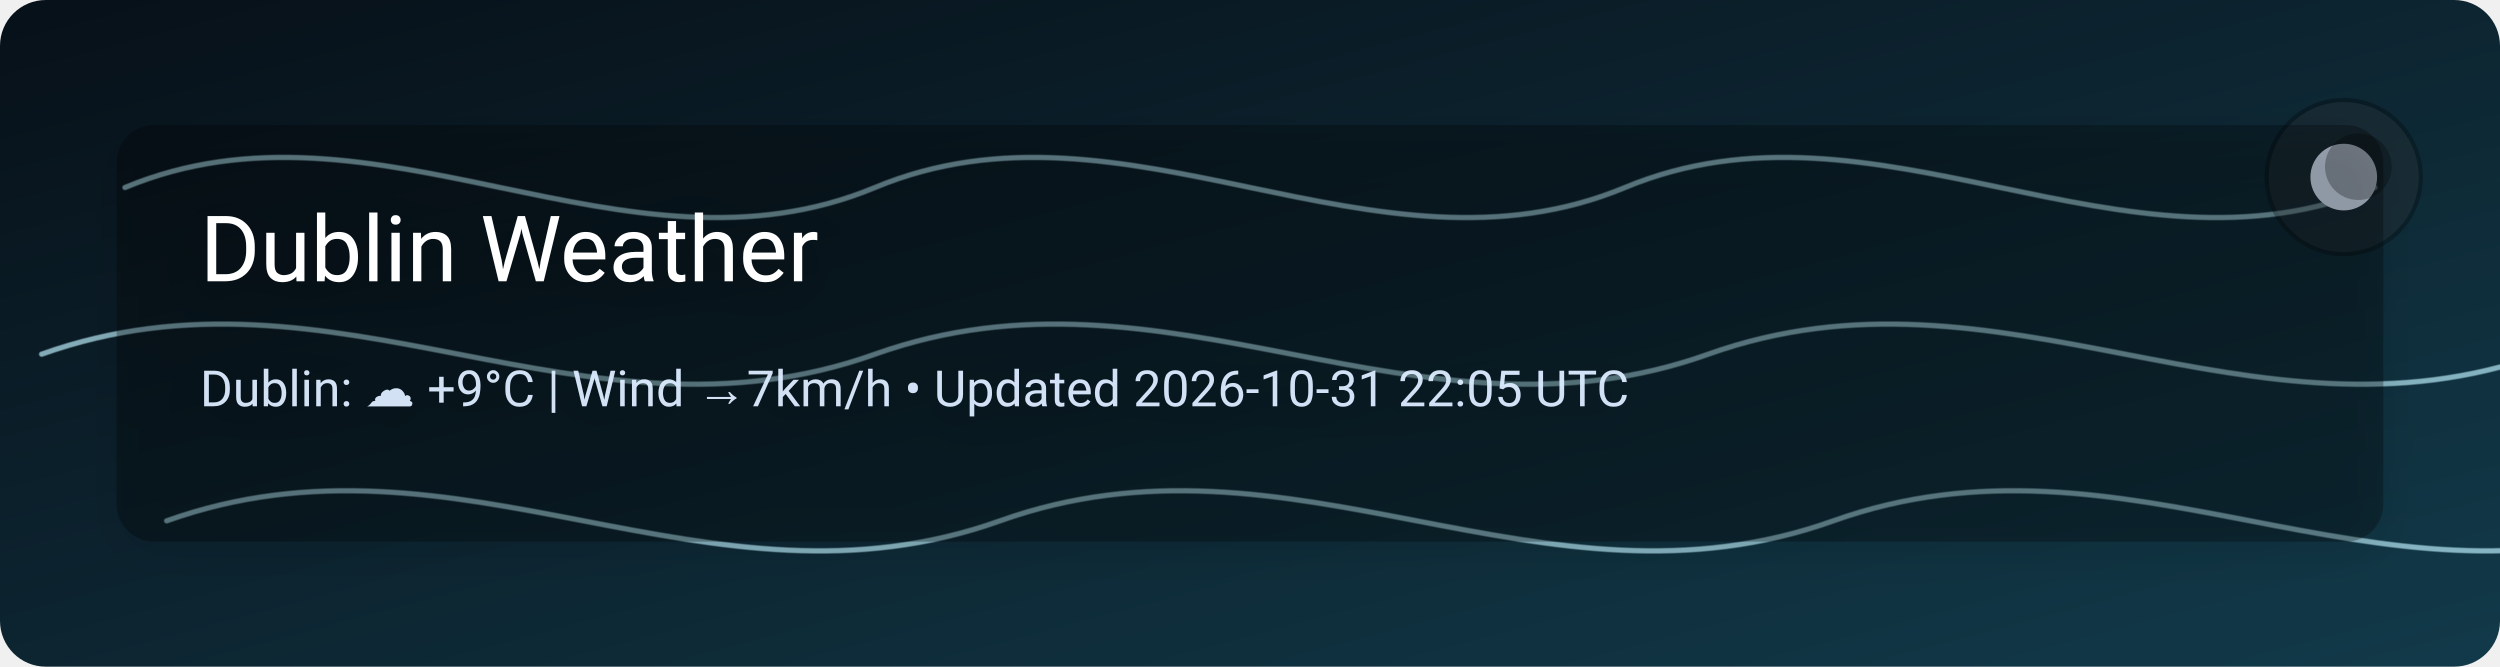
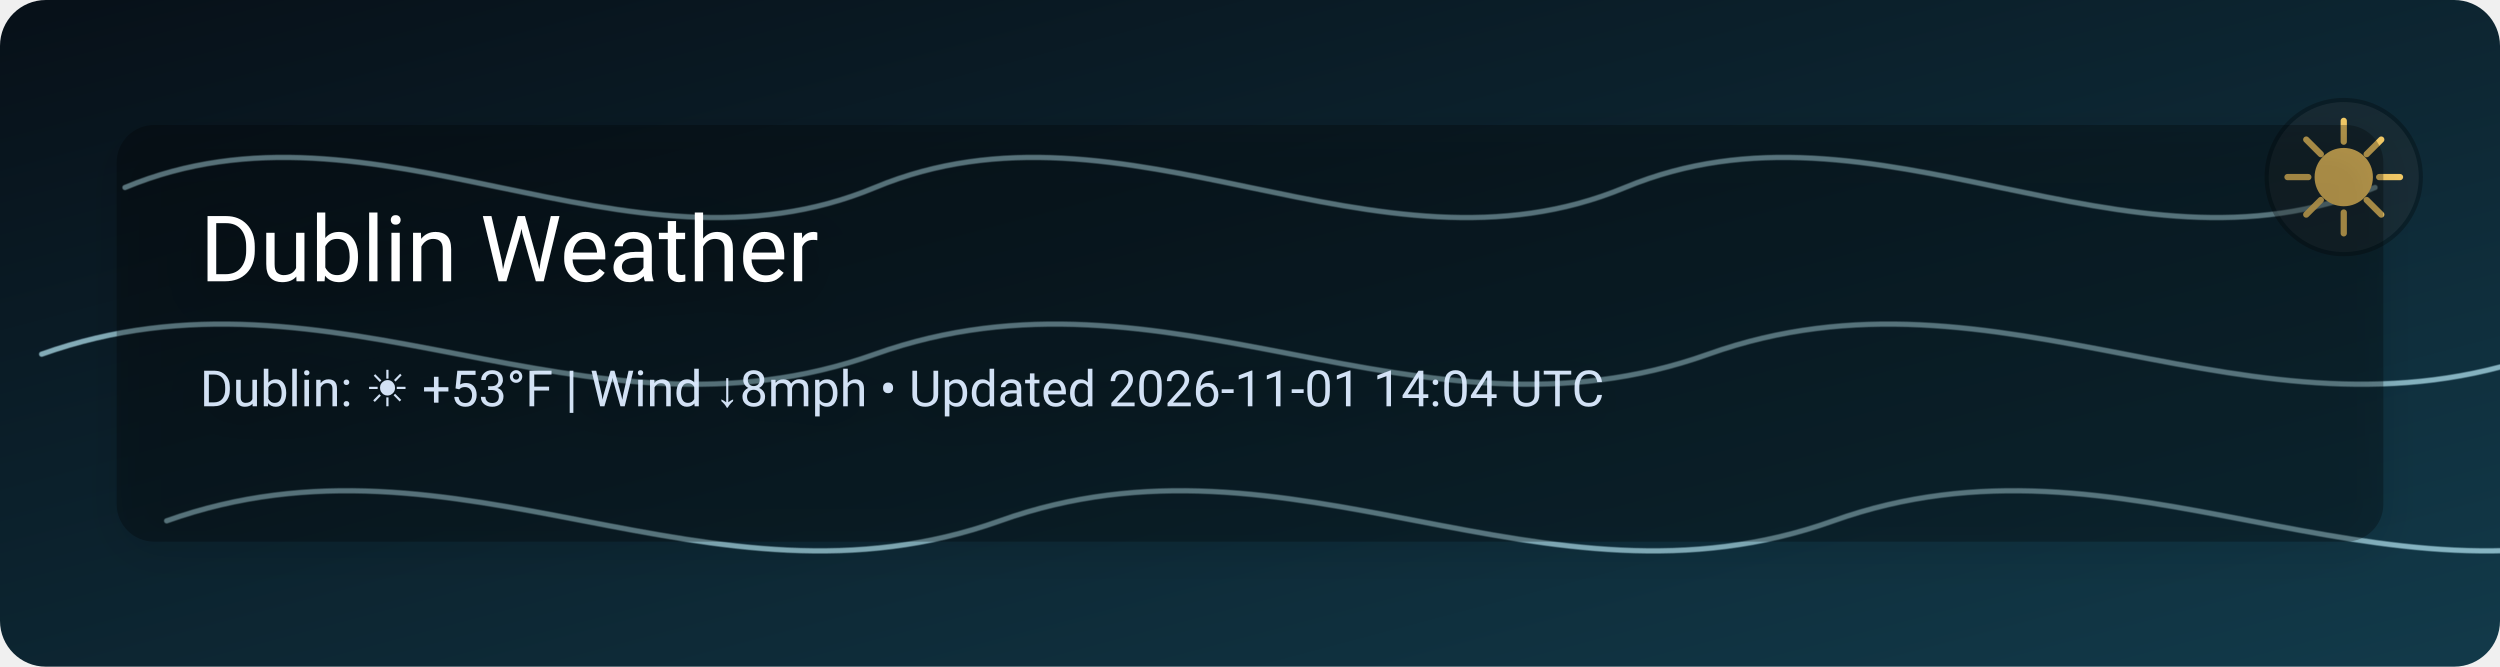
<svg xmlns="http://www.w3.org/2000/svg" width="1200" height="320" viewBox="0 0 1200 320">
  <defs>
    <linearGradient id="g" x1="0" y1="0" x2="1" y2="1">
      <stop offset="0" stop-color="#071018" />
      <stop offset="1" stop-color="#123a4a" />
    </linearGradient>
    <filter id="shadow" x="-20%" y="-20%" width="140%" height="140%">
      <feDropShadow dx="0" dy="6" stdDeviation="10" flood-color="#000" flood-opacity="0.35" />
    </filter>
  </defs>
  <style>
    .title { font: 44px system-ui, -apple-system, Segoe UI, Roboto, Arial; fill: #fff; }
    .sub   { font: 24px system-ui, -apple-system, Segoe UI, Roboto, Arial; fill: #dbeafe; opacity: .95; }
    .card  { fill: rgba(0,0,0,0.28); }

    @keyframes scrollDown { from { transform: translateY(-320px); } to { transform: translateY(0px); } }
    @keyframes scrollRight{ from { transform: translateX(-600px); } to { transform: translateX(0px); } }
    @keyframes scrollLeft { from { transform: translateX(0px); } to { transform: translateX(-600px); } }
    @keyframes driftDiag  { from { transform: translate(-180px,-140px); } to { transform: translate(180px,140px); } }
    @keyframes flash { 0%,90%,100% { opacity: 0; } 91%,93% { opacity: .65; } 94% { opacity: .1; } 95% { opacity: .45; } }

    .layerSlow  { opacity: .22; }
    .layerMed   { opacity: .30; }
    .layerFast  { opacity: .40; }

    .rainSlow { animation: scrollDown 2.6s linear infinite; }
    .rainMed  { animation: scrollDown 1.7s linear infinite; }
    .rainFast { animation: scrollDown 1.1s linear infinite; }

    .windSlow { animation: scrollRight 7.2s linear infinite; }
    .windMed  { animation: scrollRight 4.8s linear infinite; }
    .windFast { animation: scrollRight 3.2s linear infinite; }

    .fogSlow  { animation: scrollLeft 18s ease-in-out infinite; }
    .fogMed   { animation: scrollLeft 12s ease-in-out infinite; }
    .fogFast  { animation: scrollLeft 8s  ease-in-out infinite; }

    .snowSlow { animation: driftDiag 10s linear infinite; }
    .snowMed  { animation: driftDiag 7s  linear infinite; }
    .snowFast { animation: driftDiag 5s  linear infinite; }

    .flash { animation: flash 4.8s infinite; }

    /* Badge subtle float */
    @keyframes bob { 0%,100% { transform: translateY(0px); } 50% { transform: translateY(3px); } }
    .badge { animation: bob 2.8s ease-in-out infinite; }
  </style>
  <rect width="1200" height="320" rx="22" fill="url(#g)" />
  <g class="layerSlow windSlow" fill="none" stroke="#bff3ff" stroke-width="3" stroke-linecap="round">
    <path d="M 60 90 C 180 40, 300 140, 420 90 S 660 140, 780 90 S 1020 140, 1140 90" />
    <path d="M 20 170 C 160 120, 280 220, 420 170 S 680 220, 820 170 S 1080 220, 1220 170" />
    <path d="M 80 250 C 220 200, 340 300, 480 250 S 740 300, 880 250 S 1140 300, 1280 250" />
  </g>
  <g class="layerMed windMed" fill="none" stroke="#bff3ff" stroke-width="2.5" stroke-linecap="round">
    <path d="M 60 90 C 180 40, 300 140, 420 90 S 660 140, 780 90 S 1020 140, 1140 90" />
    <path d="M 20 170 C 160 120, 280 220, 420 170 S 680 220, 820 170 S 1080 220, 1220 170" />
    <path d="M 80 250 C 220 200, 340 300, 480 250 S 740 300, 880 250 S 1140 300, 1280 250" />
  </g>
  <g class="layerFast windFast" fill="none" stroke="#bff3ff" stroke-width="2" stroke-linecap="round">
    <path d="M 60 90 C 180 40, 300 140, 420 90 S 660 140, 780 90 S 1020 140, 1140 90" />
    <path d="M 20 170 C 160 120, 280 220, 420 170 S 680 220, 820 170 S 1080 220, 1220 170" />
    <path d="M 80 250 C 220 200, 340 300, 480 250 S 740 300, 880 250 S 1140 300, 1280 250" />
  </g>
  <g class="badge">
    <circle cx="1125" cy="85" r="38" fill="rgba(0,0,0,0.28)" />
    <circle cx="1125" cy="85" r="36" fill="rgba(255,255,255,0.06)" />
  </g>
  <g class="badge">
-     <circle cx="1125" cy="85" r="16" fill="#dbeafe" />
-     <circle cx="1132" cy="80" r="16" fill="rgba(0,0,0,0.28)" />
+     <circle cx="1125" cy="85" r="14" fill="#ffd36a" />
+     <g stroke="#ffd36a" stroke-width="3" stroke-linecap="round" opacity="0.95">
+       <line x1="1125" y1="58" x2="1125" y2="68" />
+       <line x1="1125" y1="102" x2="1125" y2="112" />
+       <line x1="1098" y1="85" x2="1108" y2="85" />
+       <line x1="1142" y1="85" x2="1152" y2="85" />
+       <line x1="1107" y1="67" x2="1114" y2="74" />
+       <line x1="1136" y1="96" x2="1143" y2="103" />
+       <line x1="1136" y1="74" x2="1143" y2="67" />
+       <line x1="1107" y1="103" x2="1114" y2="96" />
+     </g>
  </g>
  <g filter="url(#shadow)">
    <rect x="56" y="60" width="1088" height="200" rx="18" class="card" />
    <text x="96" y="135" class="title">Dublin Weather</text>
-     <text x="96" y="195" class="sub">Dublin: ☁️  +9°C | Wind →7km/h • Updated 2026-10-31 22:05 UTC</text>
+     <text x="96" y="195" class="sub">Dublin: ☀️  +53°F | Wind ↓8mph • Updated 2026-11-01 14:04 UTC</text>
  </g>
</svg>
